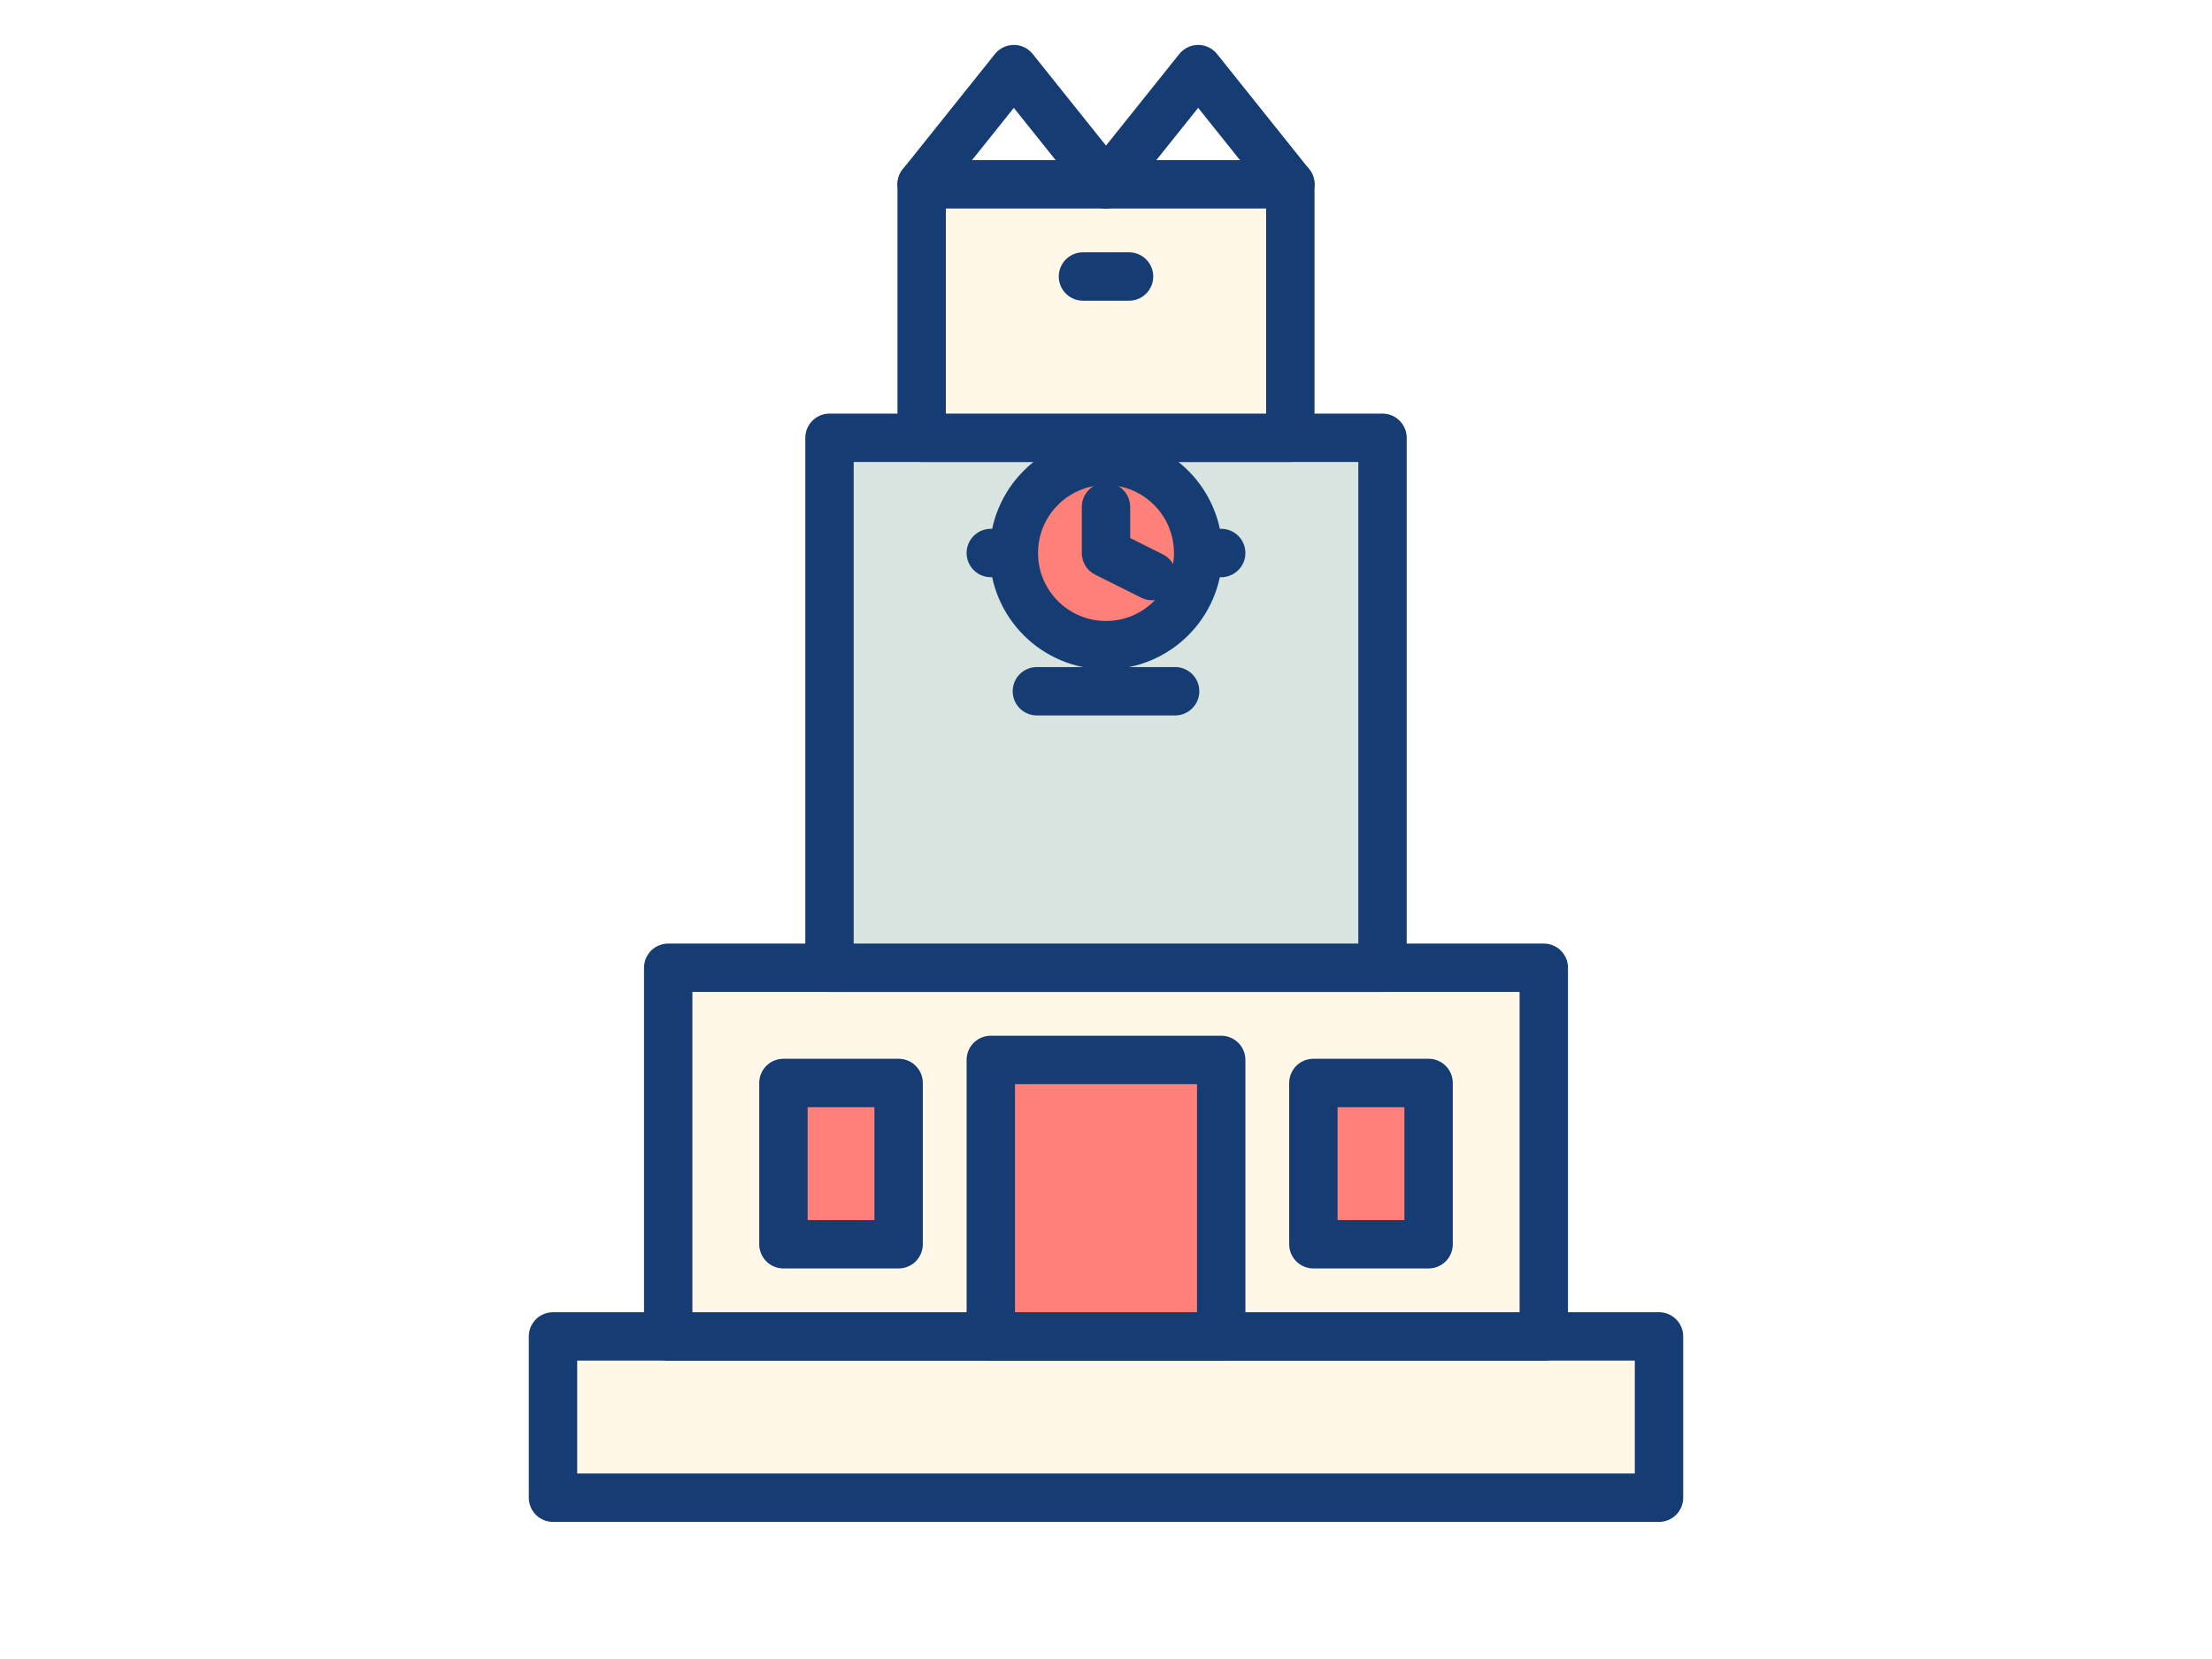
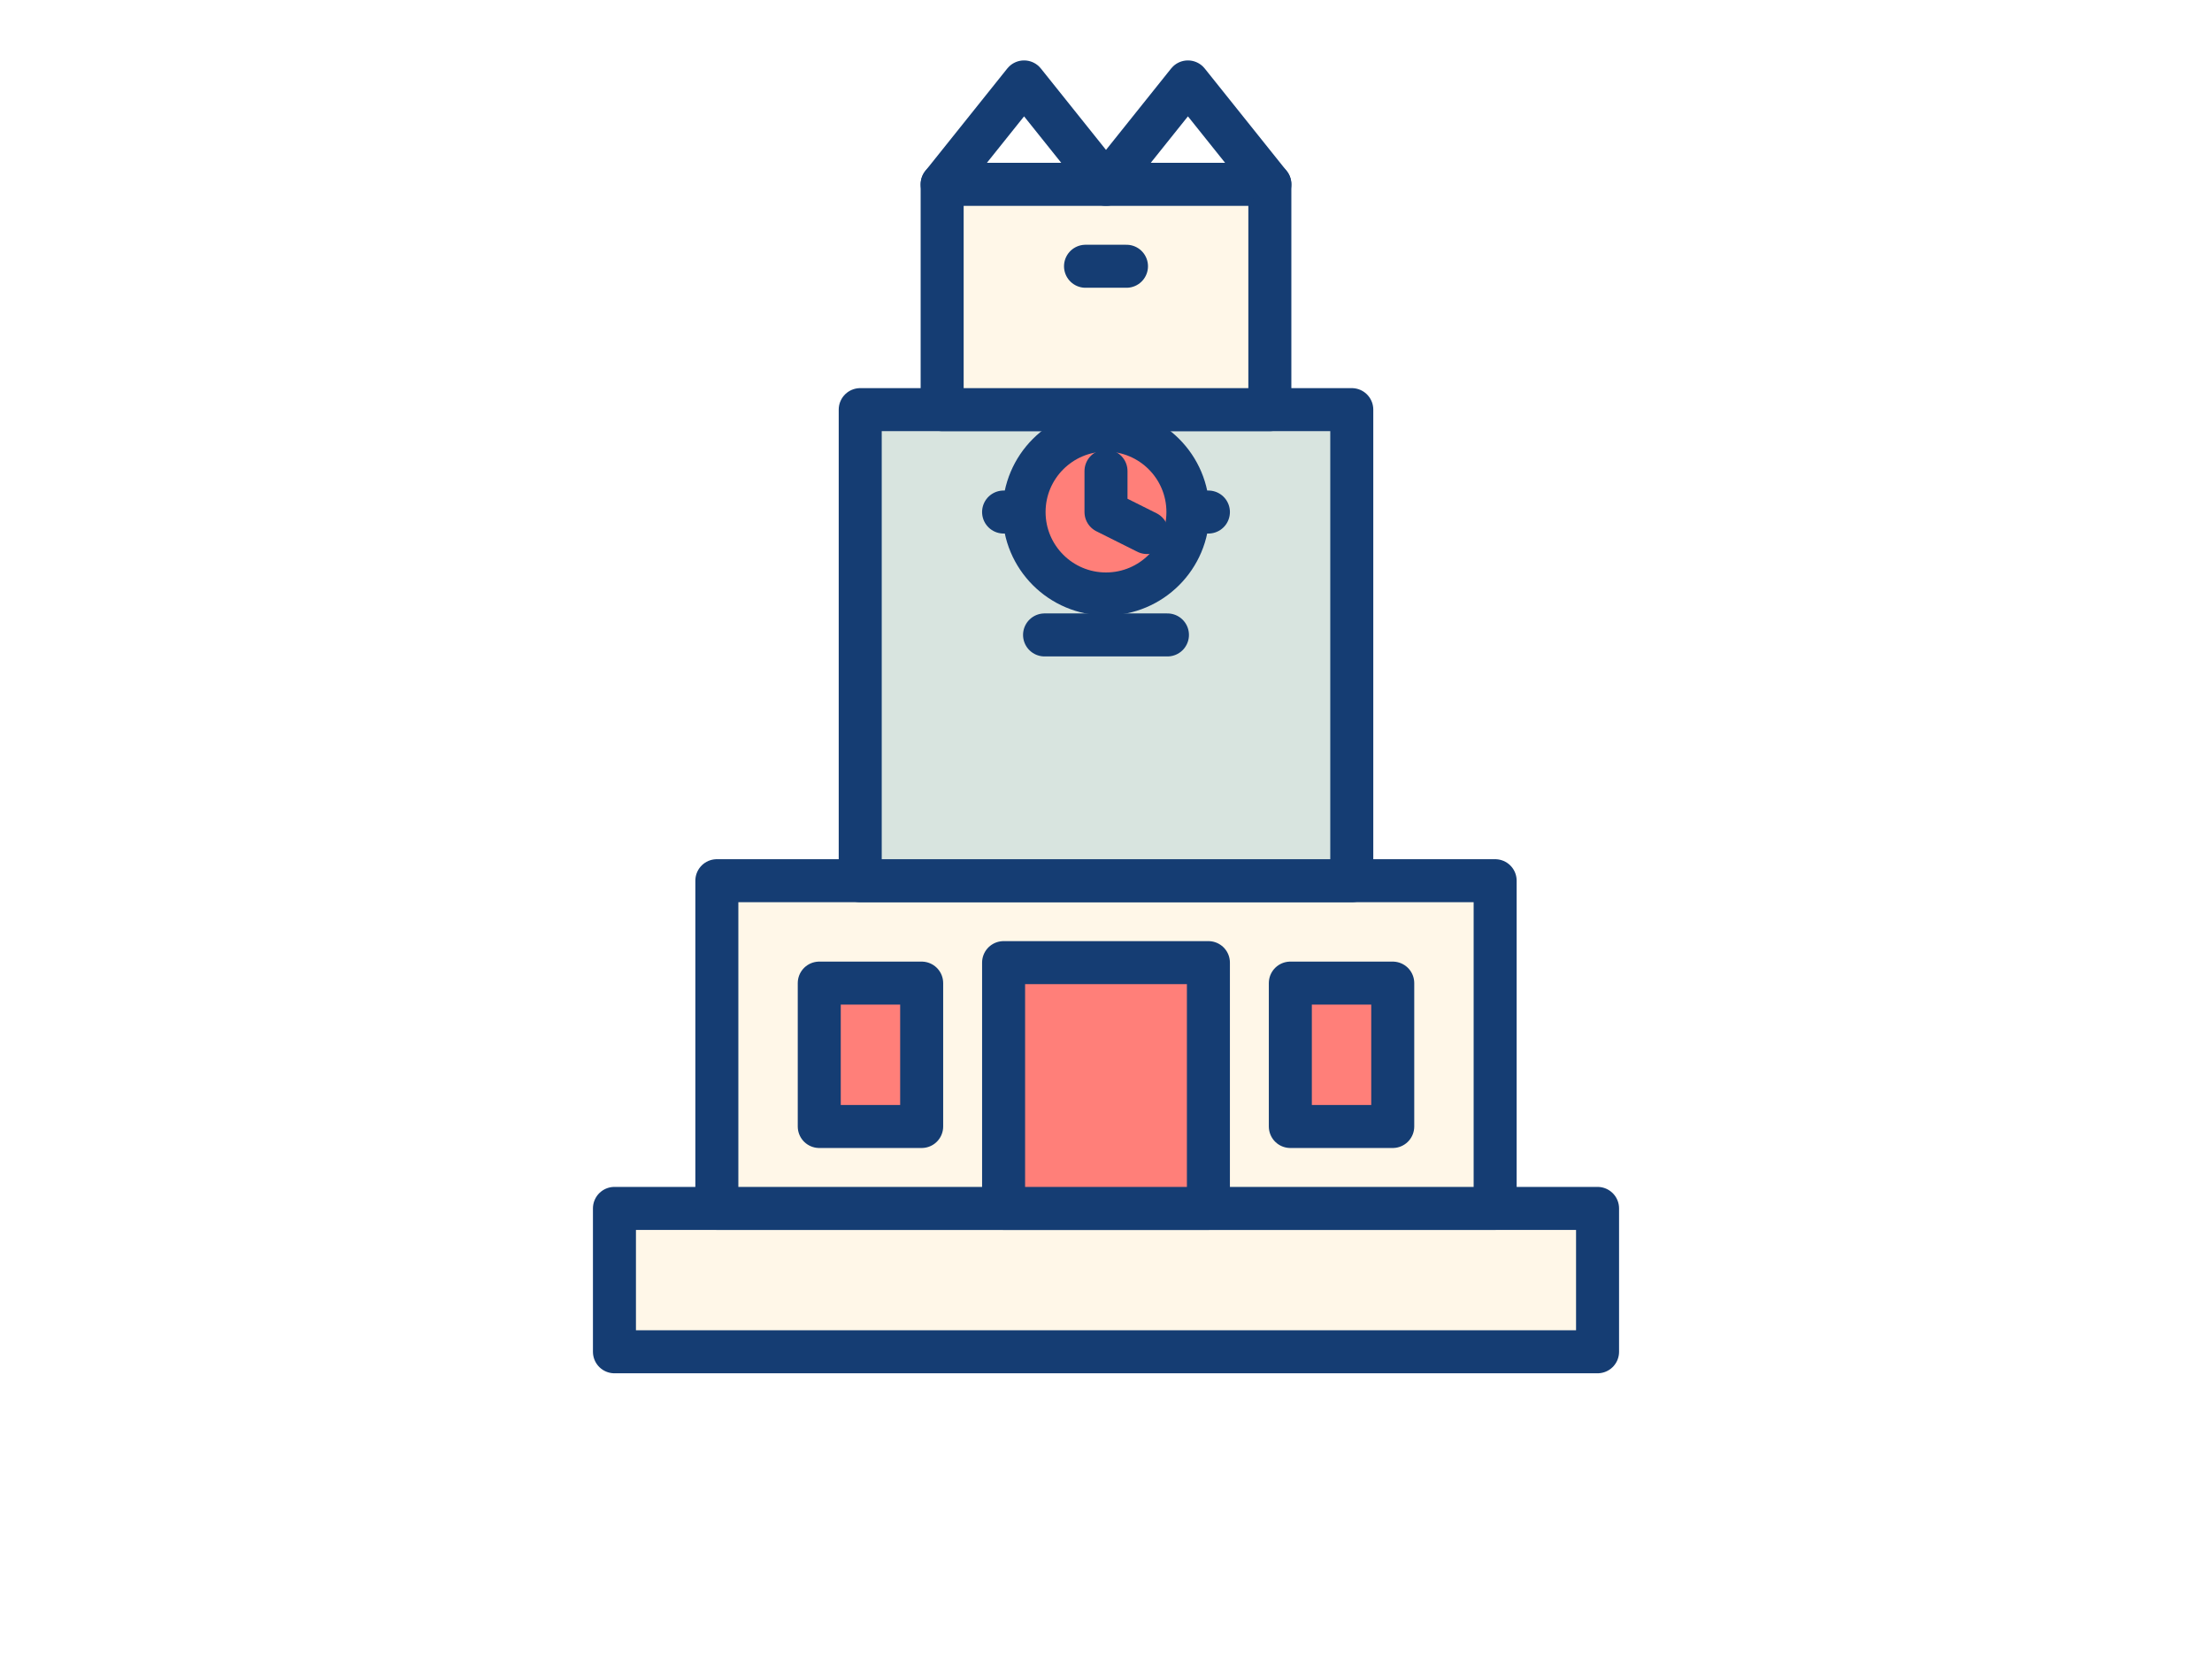
- <svg xmlns="http://www.w3.org/2000/svg" viewBox="0 0 96 72">
-   <g fill="none" stroke="#153d73" stroke-width="2.1" stroke-linecap="round" stroke-linejoin="round">
-     <path fill="#fff7e8" d="M24 58h48v7H24z" />
-     <path fill="#fff7e8" d="M29 42h38v16H29z" />
-     <path fill="#d8e4df" d="M36 19h24v23H36z" />
-     <path fill="#fff7e8" d="M40 8h16v11H40z" />
-     <path d="M40 8l4-5 4 5 4-5 4 5" />
-     <path d="M43 24h10m-8 6h6m-4-18h2" />
-     <path fill="#ff7f79" d="M43 46h10v12H43z" />
-     <path fill="#ff7f79" d="M34 47h5v7h-5zm23 0h5v7h-5z" />
-     <circle cx="48" cy="24" r="4" fill="#ff7f79" />
-     <path d="M48 24v-2m0 2 2 1" />
+ <svg xmlns="http://www.w3.org/2000/svg" viewBox="0 0 108 81">
+   <g transform="translate(6 1)">
+     <g fill="none" stroke="#153d73" stroke-width="2.1" stroke-linecap="round" stroke-linejoin="round">
+       <path fill="#fff7e8" d="M24 58h48v7H24z" />
+       <path fill="#fff7e8" d="M29 42h38v16H29z" />
+       <path fill="#d8e4df" d="M36 19h24v23H36z" />
+       <path fill="#fff7e8" d="M40 8h16v11H40z" />
+       <path d="M40 8l4-5 4 5 4-5 4 5" />
+       <path d="M43 24h10m-8 6h6m-4-18h2" />
+       <path fill="#ff7f79" d="M43 46h10v12H43z" />
+       <path fill="#ff7f79" d="M34 47h5v7h-5zm23 0h5v7h-5z" />
+       <circle cx="48" cy="24" r="4" fill="#ff7f79" />
+       <path d="M48 24v-2m0 2 2 1" />
+     </g>
  </g>
</svg>
